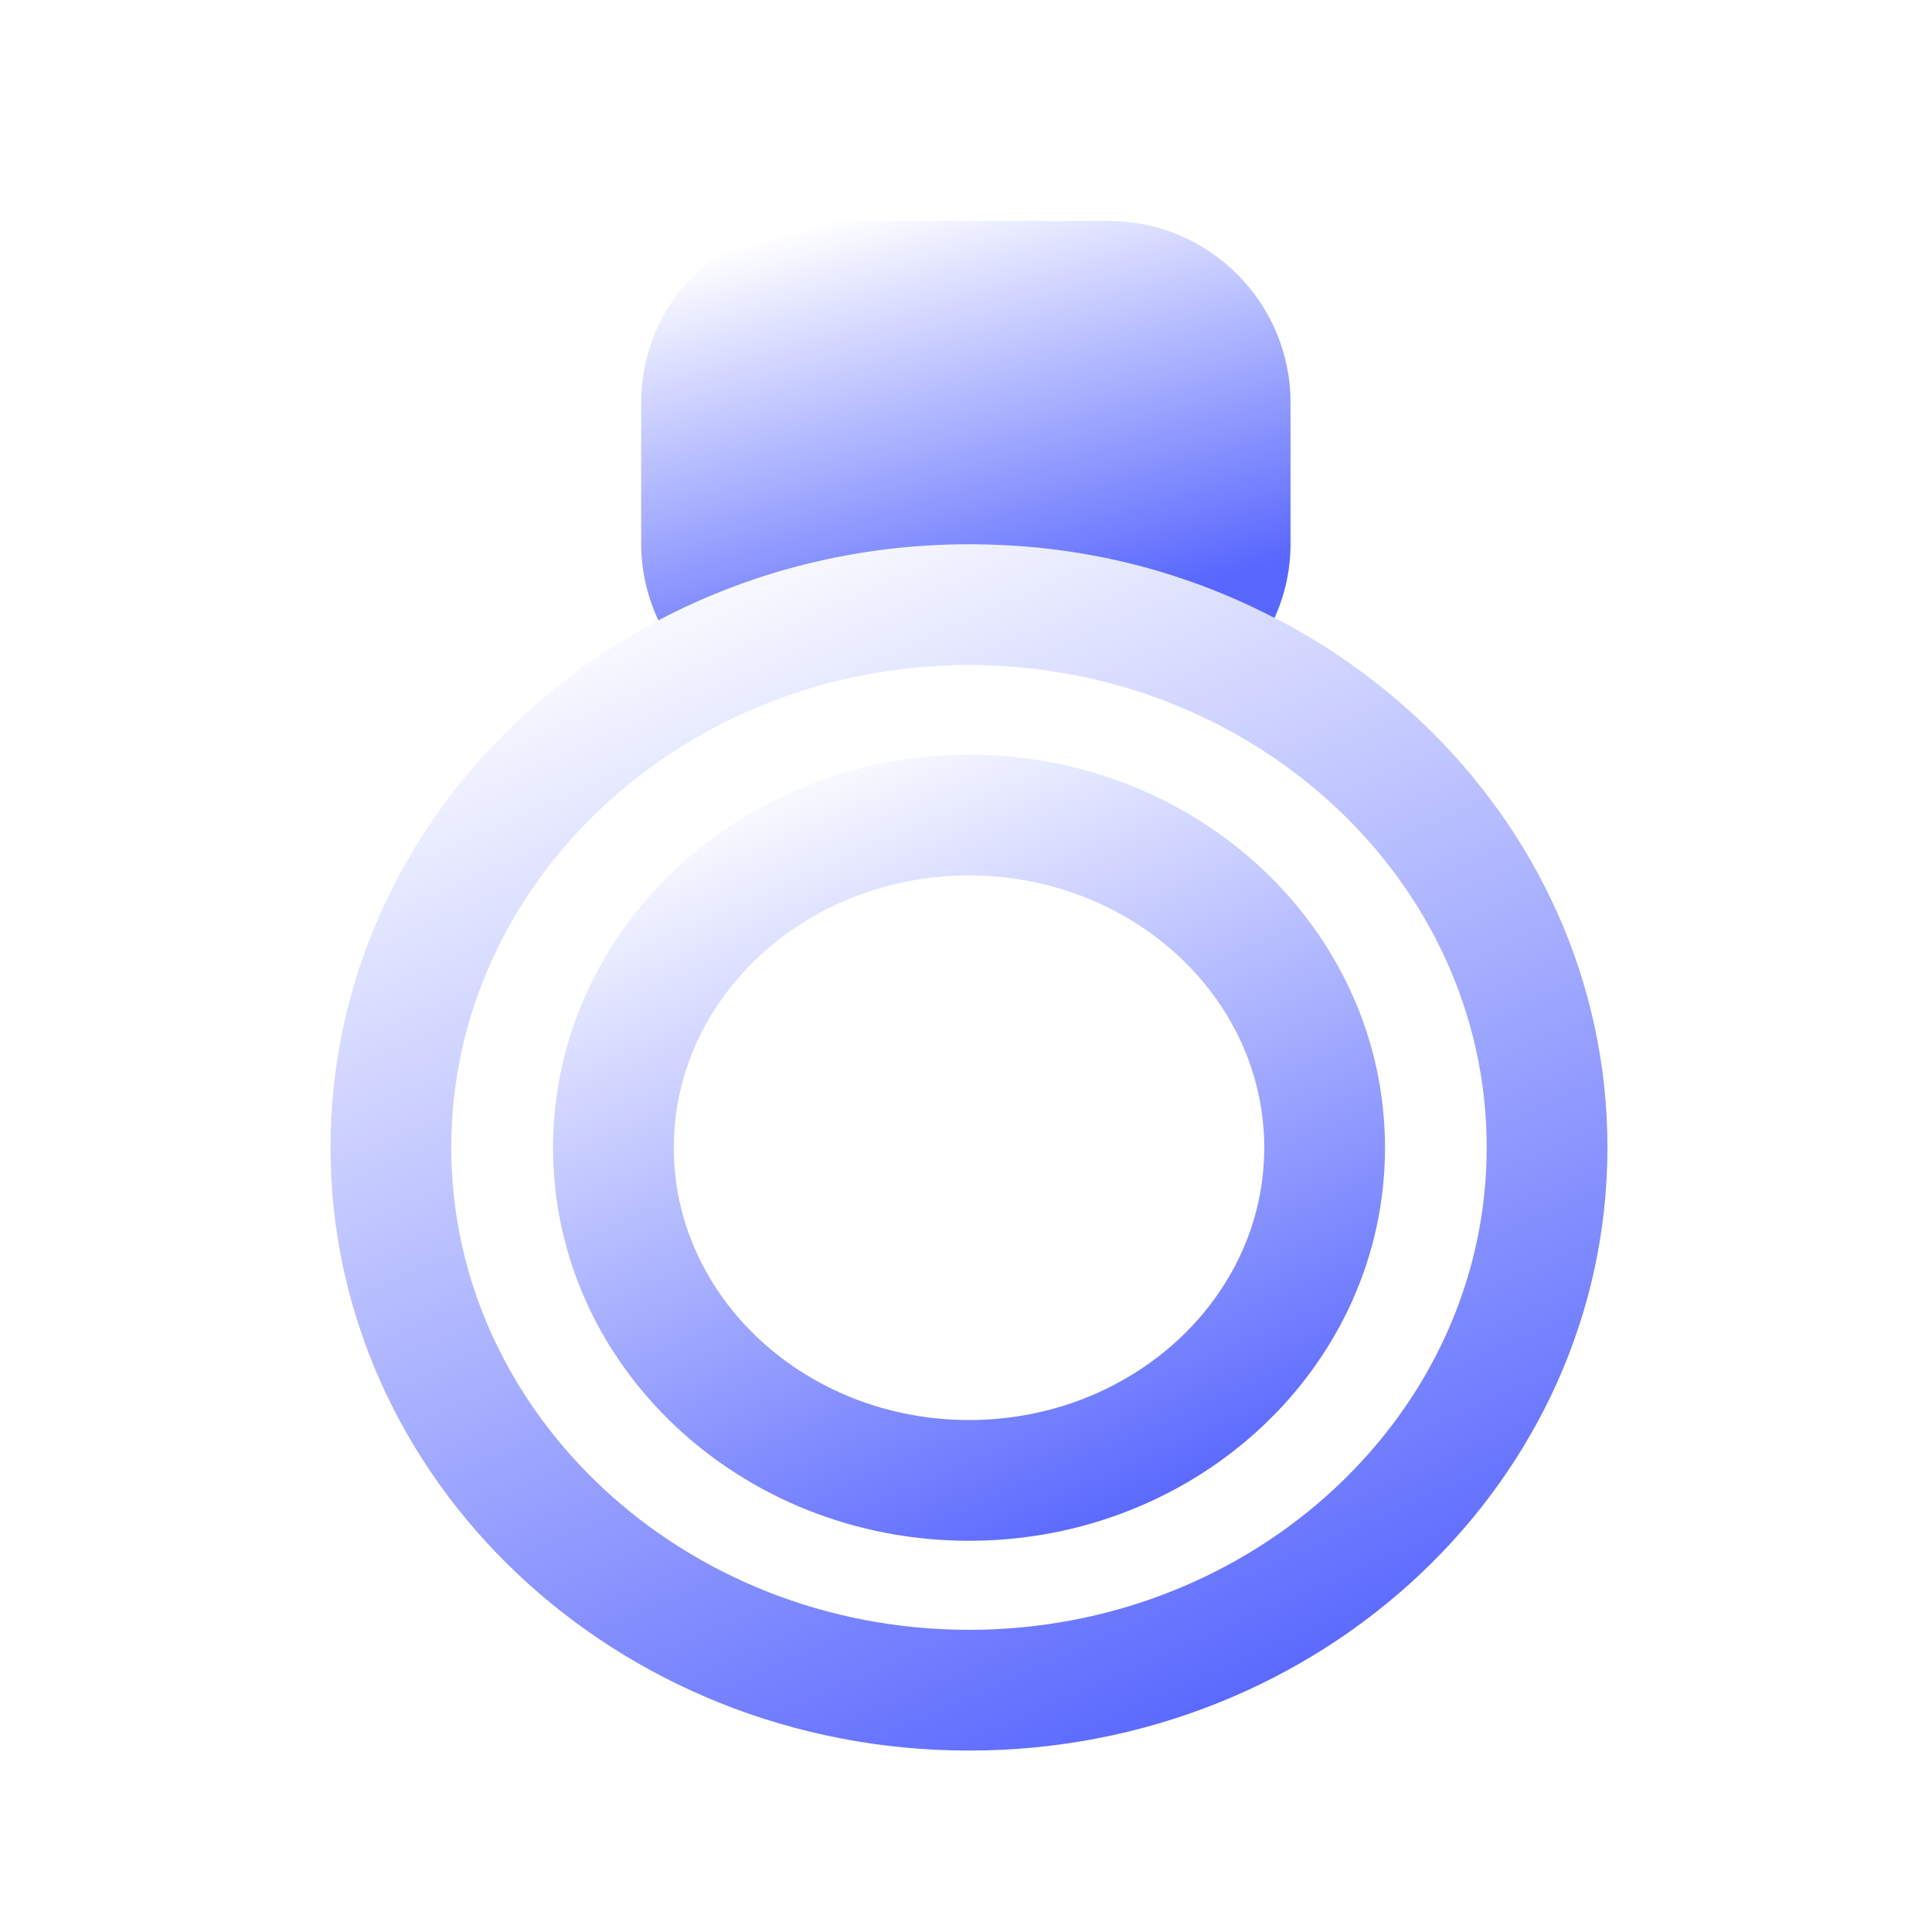
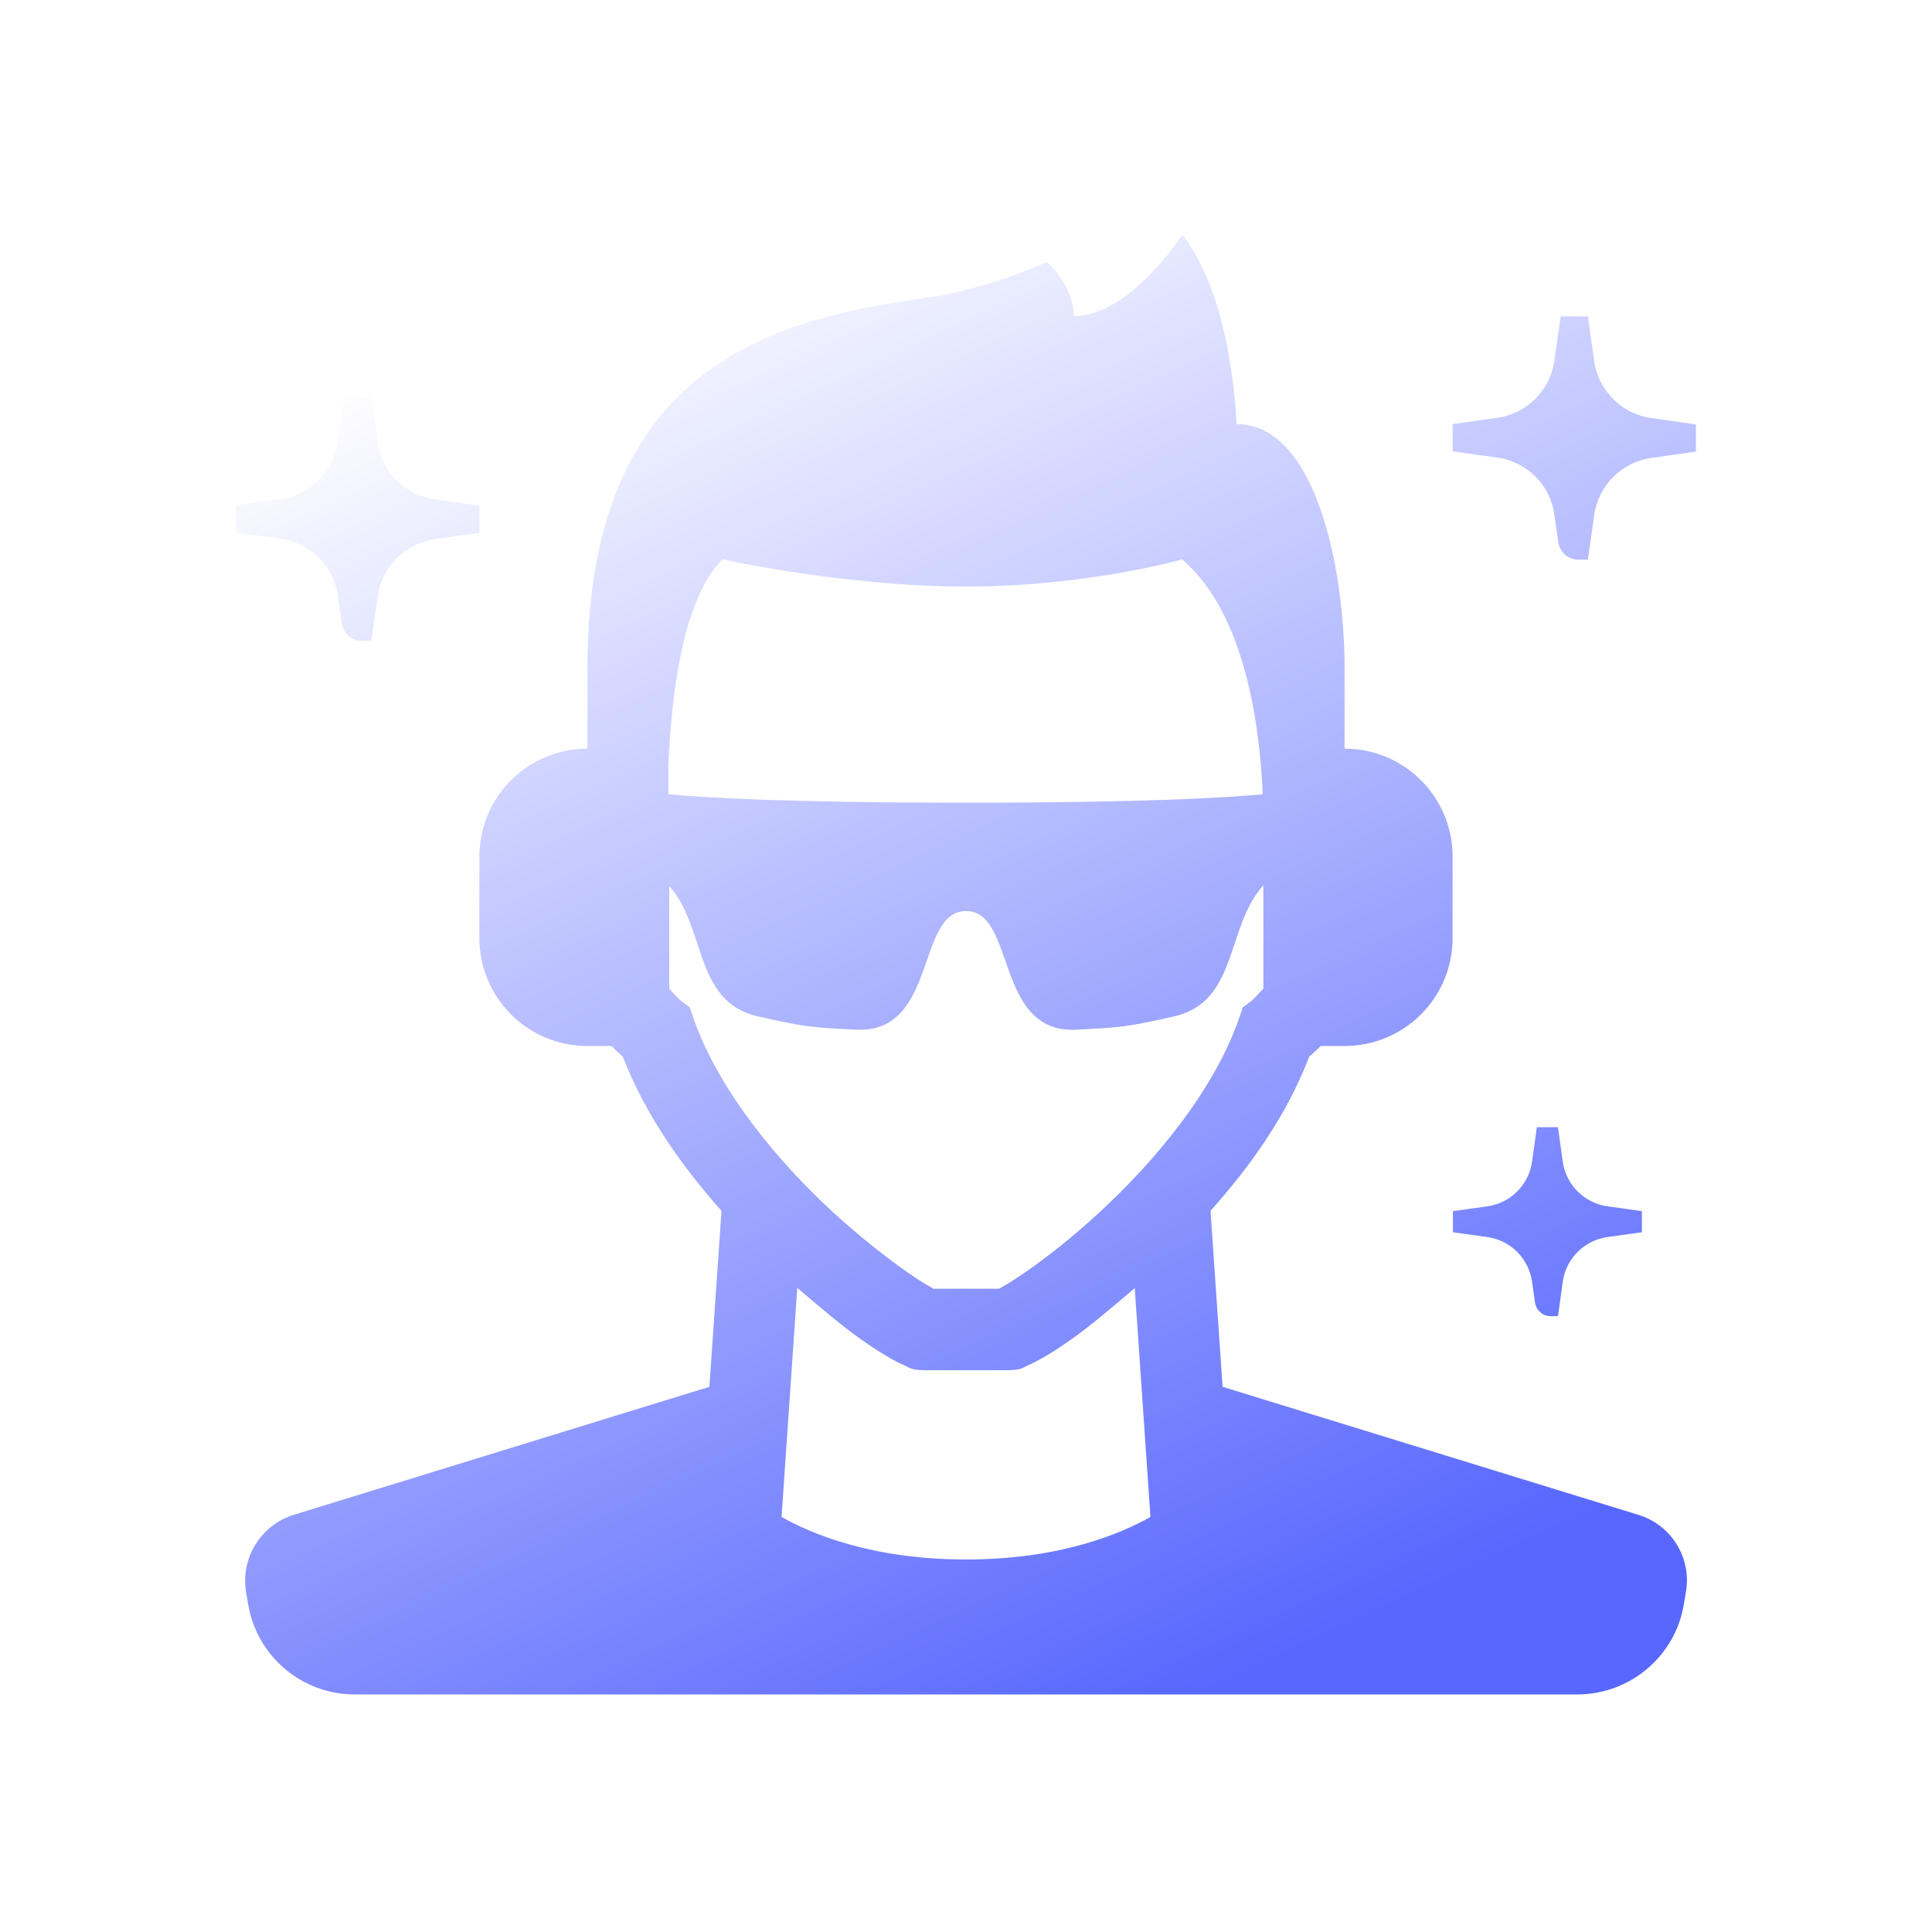
<svg xmlns="http://www.w3.org/2000/svg" width="64" height="64" viewBox="0 0 64 64" fill="none">
-   <path d="M32.099 22.03C41.559 22.03 49.249 29.2 49.249 38.01C49.249 46.82 41.549 53.99 32.099 53.99C22.649 53.99 14.949 46.82 14.949 38.01C14.949 29.2 22.649 22.03 32.099 22.03ZM32.099 18.03C20.419 18.03 10.949 26.98 10.949 38.01C10.949 49.04 20.419 57.99 32.099 57.99C43.779 57.99 53.249 49.04 53.249 38.01C53.249 26.98 43.779 18.03 32.099 18.03Z" fill="url(#paint0_linear_2001_5292)" />
-   <path d="M32.1 29C37.49 29 41.88 33.04 41.88 38.02C41.88 43 37.49 47.04 32.1 47.04C26.71 47.04 22.32 43 22.32 38.02C22.32 33.04 26.71 29 32.1 29ZM32.1 25C24.49 25 18.32 30.83 18.32 38.02C18.32 45.21 24.49 51.04 32.1 51.04C39.71 51.04 45.88 45.21 45.88 38.02C45.88 30.83 39.71 25 32.1 25Z" fill="url(#paint1_linear_2001_5292)" />
-   <path d="M42.22 20.47C42.56 19.72 42.75 18.9 42.75 18.02V13.33C42.75 10.03 40.05 7.32 36.74 7.32H27.25C23.95 7.32 21.24 10.02 21.24 13.33V18.02C21.24 18.92 21.45 19.78 21.81 20.55C24.85 18.95 28.35 18.03 32.09 18.03C35.83 18.03 39.21 18.91 42.22 20.47Z" fill="url(#paint2_linear_2001_5292)" />
+   <path d="M39.16 7.78C39.16 7.78 37.43 10.47 35.58 10.47C35.58 10.47 35.58 9.48 34.68 8.68C34.68 8.68 32.72 9.59 30.59 9.88C25.49 10.58 19.46 12.24 19.46 22.11V24.8C17.48 24.8 15.88 26.4 15.88 28.38V31.07C15.88 33.05 17.48 34.65 19.46 34.65H20.25C20.4 34.79 20.55 34.93 20.63 35C21.39 36.96 22.59 38.63 23.9 40.11L23.5 45.94L9.73 50.18C8.64 50.52 7.97 51.61 8.15 52.73L8.22 53.14C8.51 54.87 10 56.13 11.75 56.13H52.25C54 56.13 55.5 54.86 55.78 53.14L55.85 52.73C56.04 51.6 55.36 50.51 54.27 50.18L40.5 45.94L40.1 40.11C41.42 38.63 42.62 36.96 43.37 35C43.45 34.94 43.6 34.8 43.75 34.65H44.54C46.52 34.65 48.12 33.05 48.12 31.07V28.38C48.12 26.4 46.52 24.8 44.54 24.8V22.11C44.54 18.98 43.64 14.05 40.96 14.05C40.96 14.05 40.85 9.91 39.17 7.78H39.16ZM51.7 10.47L51.49 11.95C51.35 12.93 50.58 13.7 49.6 13.84L48.12 14.05V14.95L49.61 15.16C50.59 15.3 51.36 16.07 51.49 17.05L51.62 17.96C51.67 18.29 51.95 18.54 52.29 18.54H52.6L52.81 17.06C52.95 16.08 53.72 15.31 54.7 15.17L56.18 14.96V14.06L54.7 13.85C53.72 13.71 52.95 12.94 52.81 11.96L52.6 10.48H51.7V10.47ZM11.4 13.16L11.19 14.64C11.05 15.62 10.28 16.39 9.3 16.53L7.82 16.74V17.64L9.31 17.85C10.29 17.99 11.06 18.76 11.19 19.74L11.32 20.65C11.37 20.98 11.65 21.23 11.99 21.23H12.3L12.51 19.75C12.65 18.77 13.42 18 14.4 17.86L15.88 17.65V16.75L14.4 16.54C13.42 16.4 12.65 15.63 12.51 14.65L12.3 13.17H11.4V13.16ZM23.94 18.53C23.94 18.53 27.97 19.43 32 19.43C36.03 19.43 39.16 18.53 39.16 18.53C41.23 20.3 41.73 23.98 41.83 26.31C40.65 26.42 38.02 26.59 31.99 26.59C25.96 26.59 23.32 26.42 22.14 26.31V25.38C22.24 22.99 22.62 19.84 23.93 18.53H23.94ZM22.15 29.33C23.4 30.69 22.97 33.19 25.11 33.67C26.61 34.01 26.9 34.04 28.36 34.11C31.06 34.24 30.34 30.18 32 30.18C33.66 30.18 32.95 34.24 35.64 34.11C37.1 34.04 37.39 34.01 38.89 33.67C41.02 33.19 40.6 30.7 41.85 29.33V32.75C41.65 32.97 41.49 33.13 41.49 33.13L41.17 33.37L41.04 33.75C40.21 36.13 38.25 38.48 36.41 40.17C35.49 41.02 34.61 41.7 33.94 42.16C33.61 42.39 33.33 42.56 33.15 42.66C33.12 42.68 33.12 42.68 33.1 42.69H30.92C30.92 42.69 30.89 42.68 30.87 42.66C30.69 42.56 30.41 42.39 30.08 42.16C29.42 41.7 28.53 41.01 27.61 40.17C25.77 38.48 23.81 36.13 22.98 33.75L22.85 33.37L22.53 33.13C22.53 33.13 22.36 32.97 22.17 32.75V29.32L22.15 29.33ZM50.91 37.34L50.75 38.49C50.64 39.25 50.04 39.85 49.28 39.96L48.13 40.12V40.82L49.28 40.98C50.04 41.09 50.64 41.69 50.75 42.45L50.85 43.15C50.89 43.41 51.11 43.6 51.37 43.6H51.61L51.77 42.45C51.88 41.69 52.48 41.09 53.24 40.98L54.39 40.82V40.12L53.24 39.96C52.48 39.85 51.88 39.25 51.77 38.49L51.61 37.34H50.91ZM26.42 42.67C27.18 43.32 27.95 43.97 28.54 44.38C28.92 44.65 29.26 44.86 29.54 45.02C29.68 45.1 29.81 45.17 29.96 45.23C30.1 45.29 30.17 45.39 30.66 45.39H33.35C33.85 45.39 33.91 45.29 34.05 45.23C34.19 45.17 34.32 45.1 34.47 45.02C34.76 44.86 35.09 44.65 35.47 44.38C36.06 43.97 36.83 43.32 37.59 42.67L38.11 50.25C37.18 50.78 35.16 51.66 32 51.66C28.84 51.66 26.82 50.78 25.89 50.25L26.41 42.67H26.42Z" fill="url(#paint0_linear_2001_5300)" />
  <defs>
-     <linearGradient id="paint0_linear_2001_5292" x1="16.553" y1="20.849" x2="33.865" y2="60.24" gradientUnits="userSpaceOnUse">
-       <stop stop-color="white" />
-       <stop offset="1" stop-color="#5867FE" />
-     </linearGradient>
-     <linearGradient id="paint1_linear_2001_5292" x1="21.971" y1="26.837" x2="33.254" y2="52.505" gradientUnits="userSpaceOnUse">
-       <stop stop-color="white" />
-       <stop offset="1" stop-color="#5867FE" />
-     </linearGradient>
-     <linearGradient id="paint2_linear_2001_5292" x1="24.09" y1="8.254" x2="28.206" y2="22.637" gradientUnits="userSpaceOnUse">
+     <linearGradient id="paint0_linear_2001_5300" x1="14.227" y1="11.191" x2="35.973" y2="57.944" gradientUnits="userSpaceOnUse">
      <stop stop-color="white" />
      <stop offset="1" stop-color="#5867FE" />
    </linearGradient>
  </defs>
</svg>
